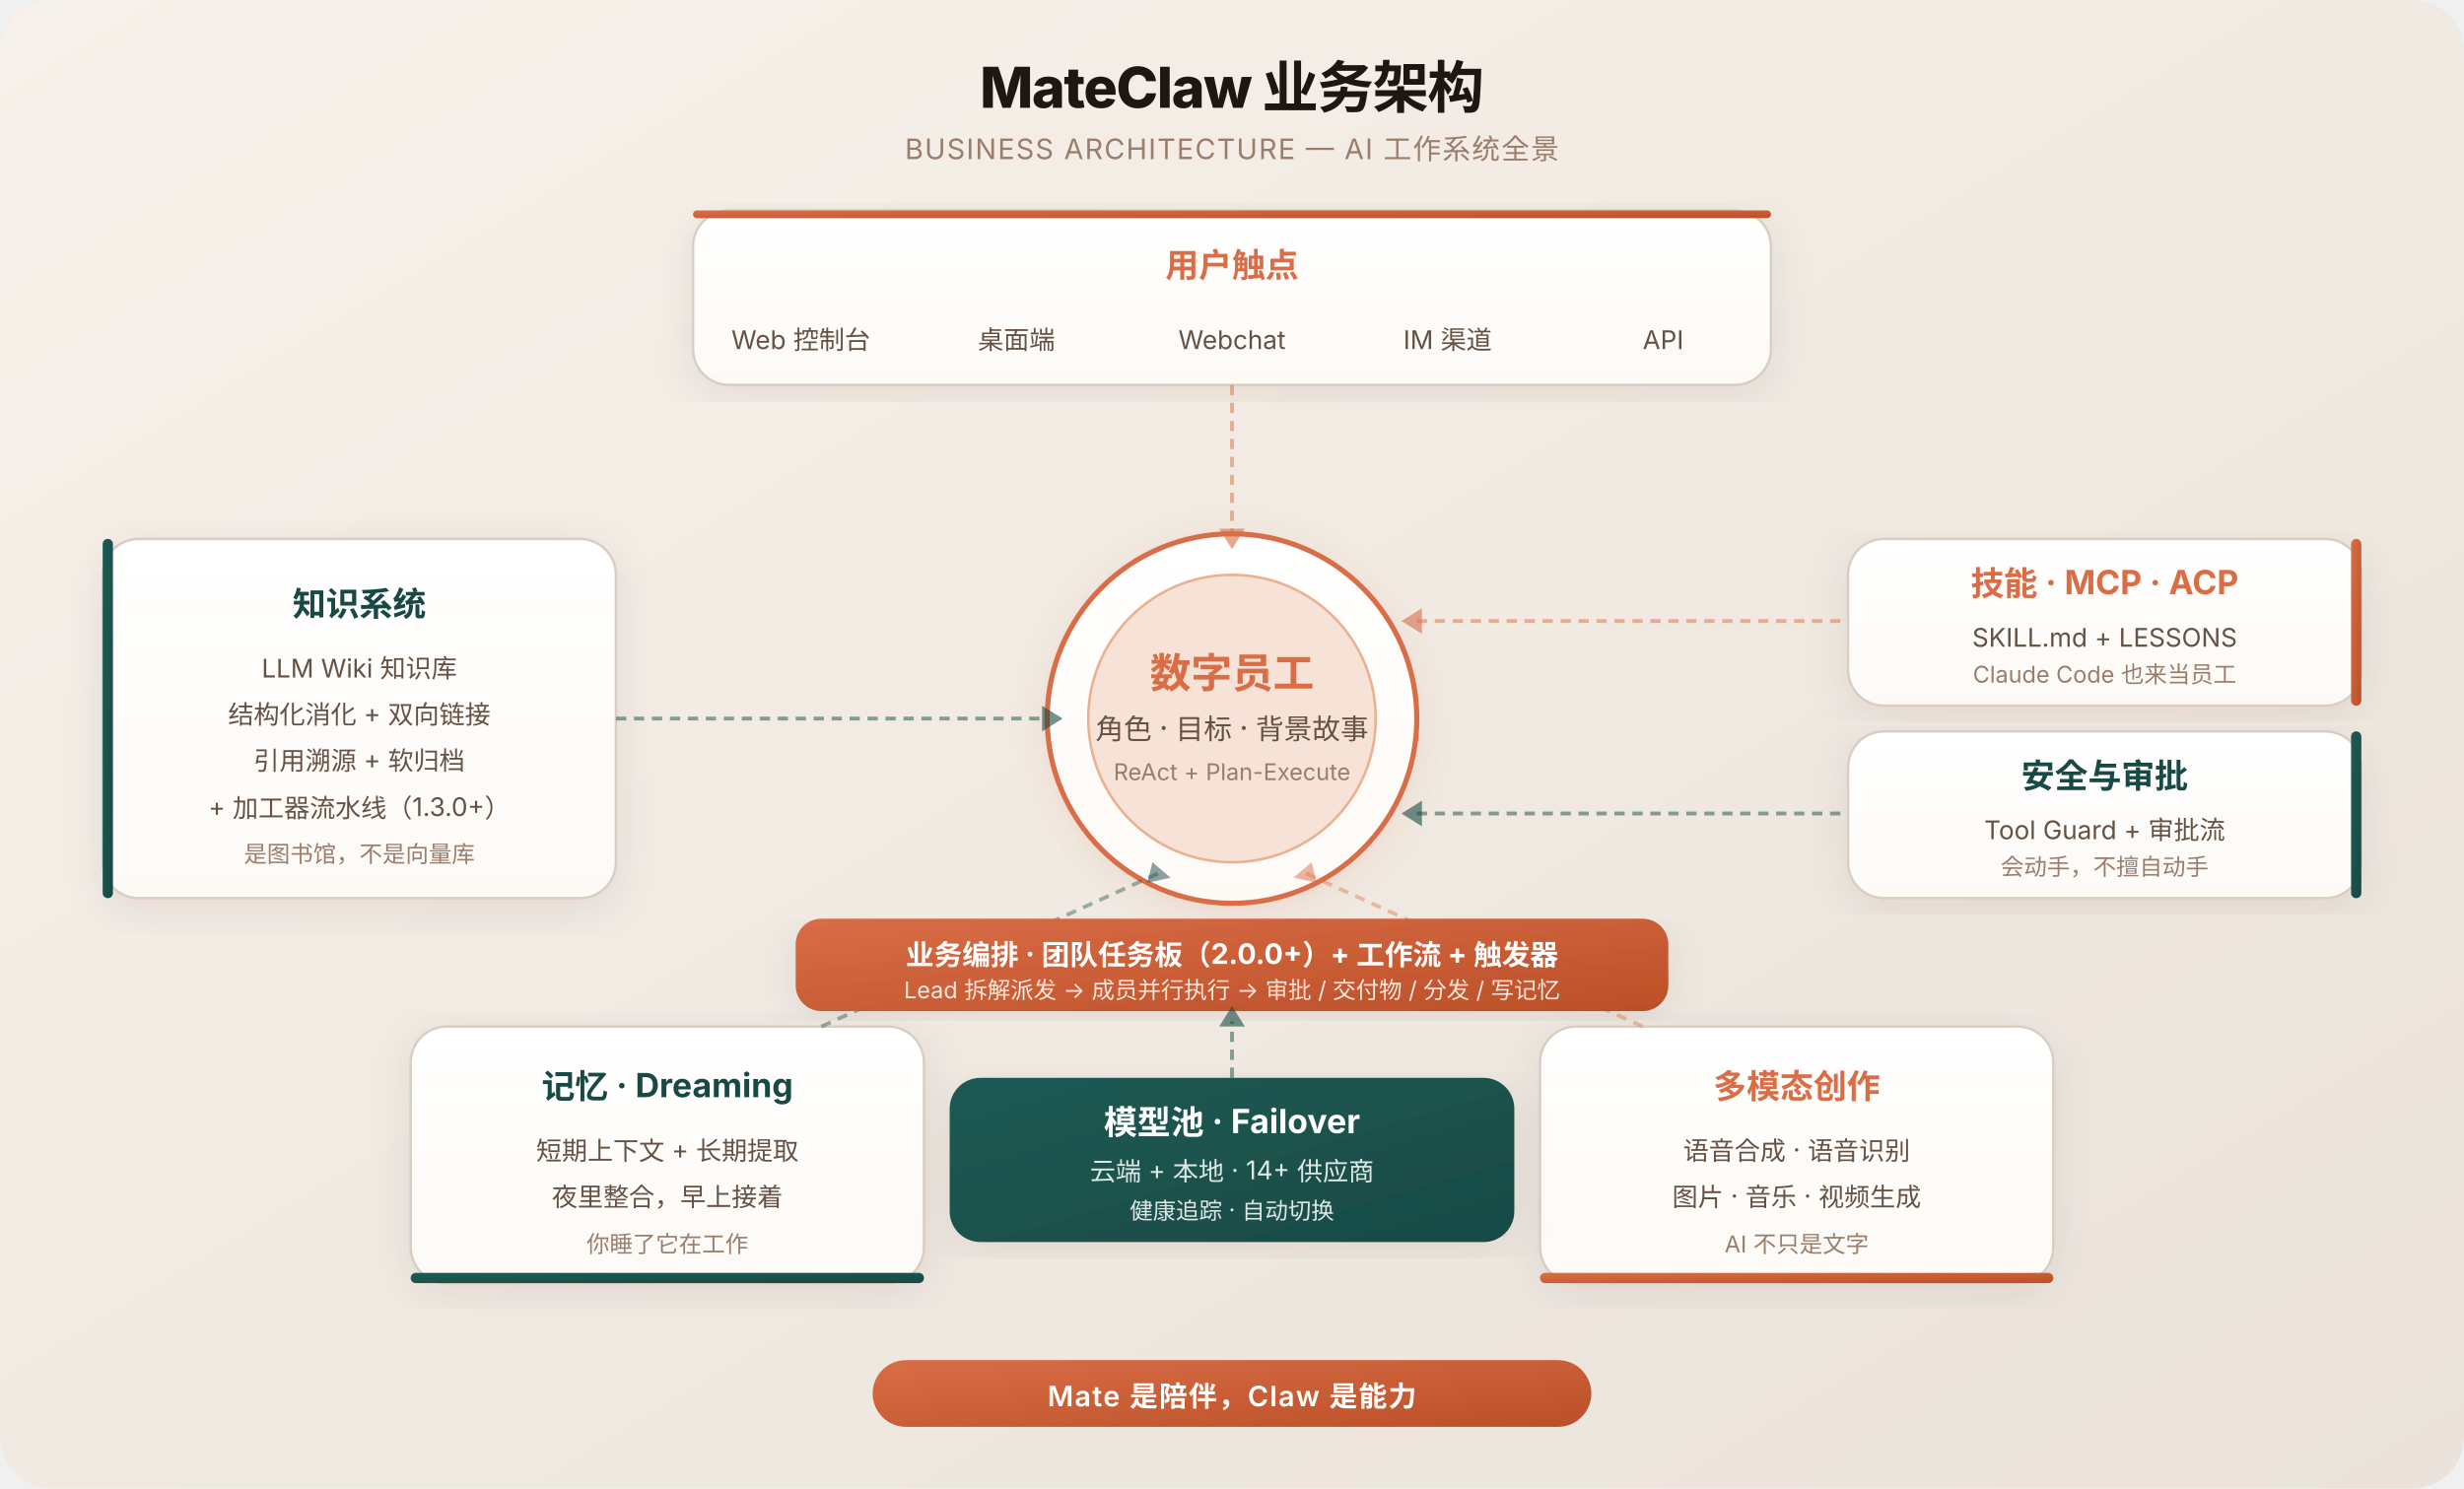
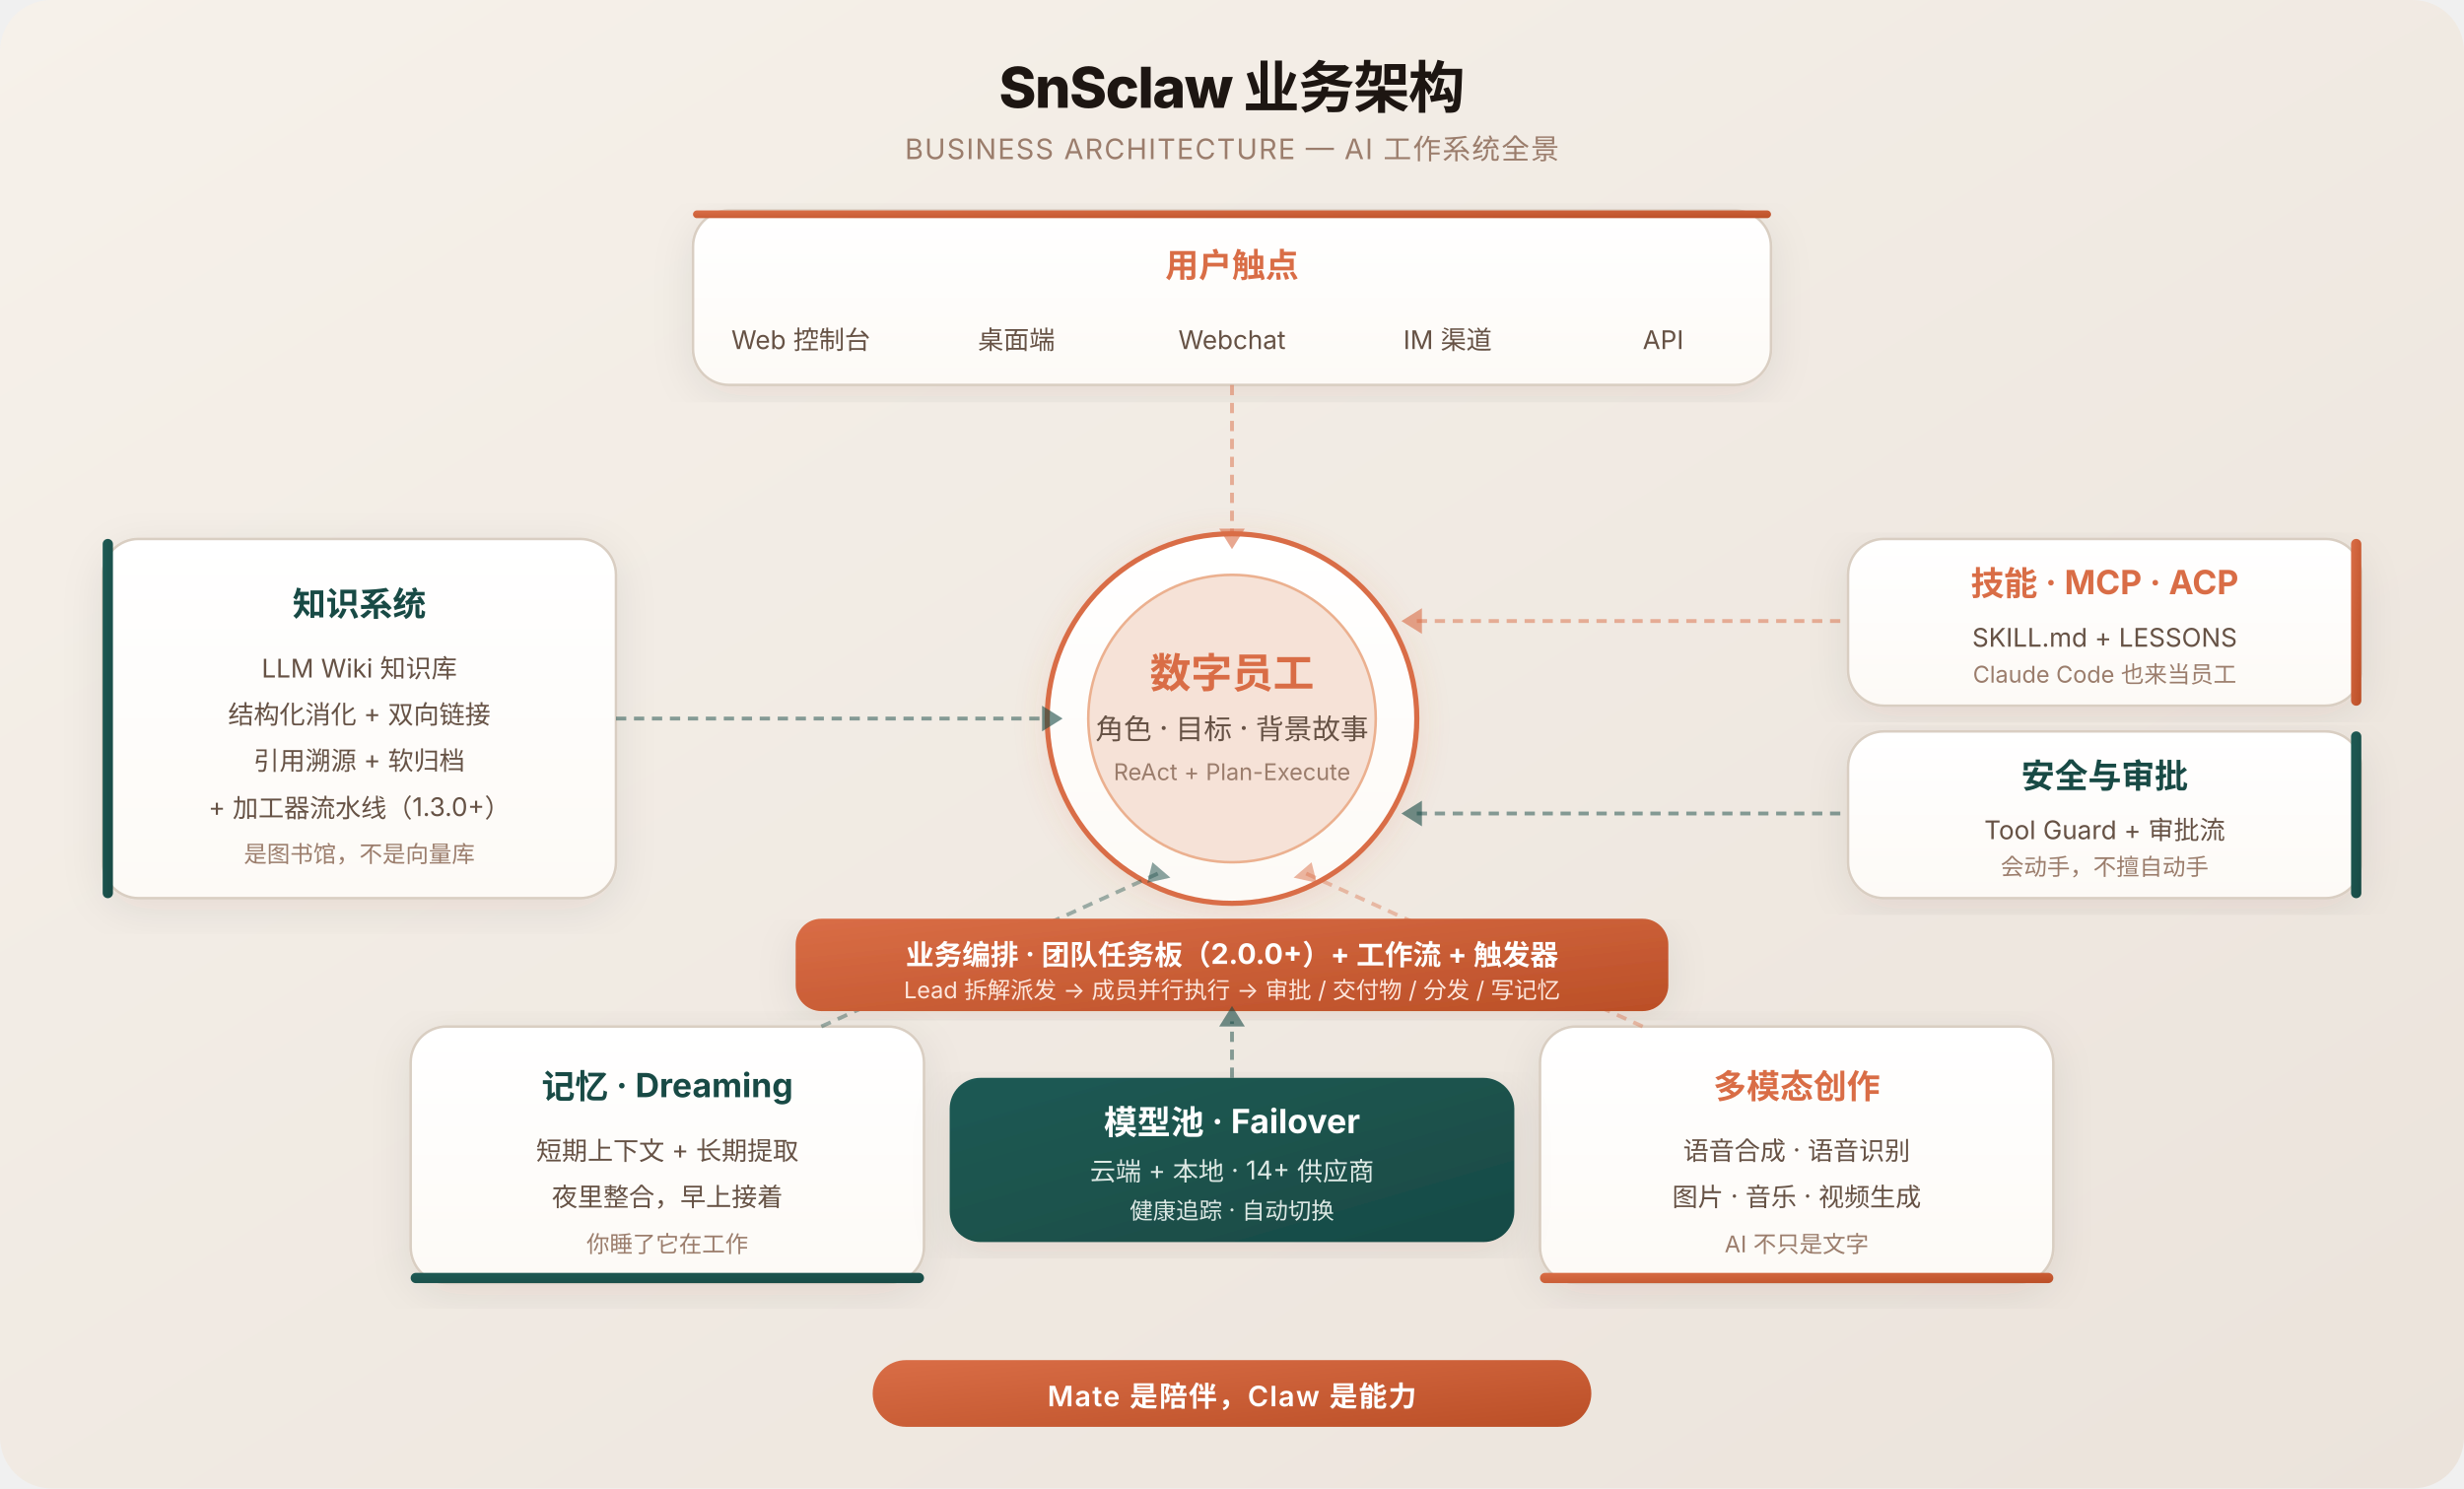
<svg xmlns="http://www.w3.org/2000/svg" viewBox="0 0 960 580" font-family="'Inter','PingFang SC','Microsoft YaHei',sans-serif">
  <defs>
    <linearGradient id="bg" x1="0" y1="0" x2="1" y2="1">
      <stop offset="0%" stop-color="#f6f1ea" />
      <stop offset="100%" stop-color="#ebe3db" />
    </linearGradient>
    <linearGradient id="primary" x1="0" y1="0" x2="1" y2="1">
      <stop offset="0%" stop-color="#d96d46" />
      <stop offset="100%" stop-color="#bb4f27" />
    </linearGradient>
    <linearGradient id="accent" x1="0" y1="0" x2="1" y2="1">
      <stop offset="0%" stop-color="#1e5a54" />
      <stop offset="100%" stop-color="#184a45" />
    </linearGradient>
    <linearGradient id="warm" x1="0" y1="0" x2="0" y2="1">
      <stop offset="0%" stop-color="#ffffff" />
      <stop offset="100%" stop-color="#fdfaf6" />
    </linearGradient>
    <filter id="shadow">
      <feDropShadow dx="0" dy="4" stdDeviation="8" flood-color="#3a2013" flood-opacity="0.08" />
    </filter>
    <filter id="glow">
      <feDropShadow dx="0" dy="2" stdDeviation="6" flood-color="#d96d46" flood-opacity="0.15" />
    </filter>
  </defs>
  <rect width="960" height="580" rx="20" fill="url(#bg)" />
-   <text x="480" y="42" text-anchor="middle" font-size="22" font-weight="800" fill="#1d1612" letter-spacing="-0.5">MateClaw 业务架构</text>
+   <text x="480" y="42" text-anchor="middle" font-size="22" font-weight="800" fill="#1d1612" letter-spacing="-0.5">SnSclaw 业务架构</text>
  <text x="480" y="62" text-anchor="middle" font-size="11" fill="#9b7d6c" letter-spacing="0.5">BUSINESS ARCHITECTURE — AI 工作系统全景</text>
  <circle cx="480" cy="280" r="72" fill="url(#warm)" stroke="#d96d46" stroke-width="2" filter="url(#glow)" />
  <circle cx="480" cy="280" r="56" fill="#f6e2d7" stroke="#ebb08f" stroke-width="1" />
  <text x="480" y="268" text-anchor="middle" font-size="16" font-weight="800" fill="#d96d46">数字员工</text>
  <text x="480" y="288" text-anchor="middle" font-size="11" font-weight="500" fill="#665245">角色 · 目标 · 背景故事</text>
  <text x="480" y="304" text-anchor="middle" font-size="9" fill="#9b7d6c">ReAct + Plan-Execute</text>
  <rect x="270" y="82" width="420" height="68" rx="14" fill="url(#warm)" stroke="#d9cec2" stroke-width="1" filter="url(#shadow)" />
  <rect x="270" y="82" width="420" height="3" rx="1.5" fill="url(#primary)" />
  <text x="480" y="108" text-anchor="middle" font-size="13" font-weight="700" fill="#d96d46">用户触点</text>
  <text x="312" y="136" text-anchor="middle" font-size="10" fill="#665245">Web 控制台</text>
  <text x="396" y="136" text-anchor="middle" font-size="10" fill="#665245">桌面端</text>
  <text x="480" y="136" text-anchor="middle" font-size="10" fill="#665245">Webchat</text>
  <text x="564" y="136" text-anchor="middle" font-size="10" fill="#665245">IM 渠道</text>
  <text x="648" y="136" text-anchor="middle" font-size="10" fill="#665245">API</text>
  <line x1="480" y1="150" x2="480" y2="208" stroke="#d96d46" stroke-width="1.5" stroke-dasharray="4,3" opacity="0.5" />
  <polygon points="475,206 480,214 485,206" fill="#d96d46" opacity="0.6" />
  <rect x="40" y="210" width="200" height="140" rx="14" fill="url(#warm)" stroke="#d9cec2" stroke-width="1" filter="url(#shadow)" />
  <rect x="40" y="210" width="4" height="140" rx="2" fill="url(#accent)" />
  <text x="140" y="240" text-anchor="middle" font-size="13" font-weight="700" fill="#184a45">知识系统</text>
  <text x="140" y="264" text-anchor="middle" font-size="10" fill="#665245">LLM Wiki 知识库</text>
  <text x="140" y="282" text-anchor="middle" font-size="10" fill="#665245">结构化消化 + 双向链接</text>
  <text x="140" y="300" text-anchor="middle" font-size="10" fill="#665245">引用溯源 + 软归档</text>
  <text x="140" y="318" text-anchor="middle" font-size="10" fill="#665245">+ 加工器流水线（1.3.0+）</text>
  <text x="140" y="336" text-anchor="middle" font-size="9" fill="#9b7d6c">是图书馆，不是向量库</text>
  <line x1="240" y1="280" x2="408" y2="280" stroke="#184a45" stroke-width="1.5" stroke-dasharray="4,3" opacity="0.5" />
  <polygon points="406,275 414,280 406,285" fill="#184a45" opacity="0.6" />
  <rect x="720" y="210" width="200" height="65" rx="14" fill="url(#warm)" stroke="#d9cec2" stroke-width="1" filter="url(#shadow)" />
  <rect x="916" y="210" width="4" height="65" rx="2" fill="url(#primary)" />
  <text x="820" y="232" text-anchor="middle" font-size="13" font-weight="700" fill="#d96d46">技能 · MCP · ACP</text>
  <text x="820" y="252" text-anchor="middle" font-size="10" fill="#665245">SKILL.md + LESSONS</text>
  <text x="820" y="266" text-anchor="middle" font-size="9" fill="#9b7d6c">Claude Code 也来当员工</text>
  <line x1="552" y1="242" x2="720" y2="242" stroke="#d96d46" stroke-width="1.5" stroke-dasharray="4,3" opacity="0.5" />
  <polygon points="554,237 546,242 554,247" fill="#d96d46" opacity="0.6" />
  <rect x="720" y="285" width="200" height="65" rx="14" fill="url(#warm)" stroke="#d9cec2" stroke-width="1" filter="url(#shadow)" />
  <rect x="916" y="285" width="4" height="65" rx="2" fill="url(#accent)" />
  <text x="820" y="307" text-anchor="middle" font-size="13" font-weight="700" fill="#184a45">安全与审批</text>
  <text x="820" y="327" text-anchor="middle" font-size="10" fill="#665245">Tool Guard + 审批流</text>
  <text x="820" y="341" text-anchor="middle" font-size="9" fill="#9b7d6c">会动手，不擅自动手</text>
  <line x1="552" y1="317" x2="720" y2="317" stroke="#184a45" stroke-width="1.5" stroke-dasharray="4,3" opacity="0.5" />
  <polygon points="554,312 546,317 554,322" fill="#184a45" opacity="0.6" />
  <rect x="160" y="400" width="200" height="100" rx="14" fill="url(#warm)" stroke="#d9cec2" stroke-width="1" filter="url(#shadow)" />
  <rect x="160" y="496" width="200" height="4" rx="2" fill="url(#accent)" />
  <text x="260" y="428" text-anchor="middle" font-size="13" font-weight="700" fill="#184a45">记忆 · Dreaming</text>
  <text x="260" y="452" text-anchor="middle" font-size="10" fill="#665245">短期上下文 + 长期提取</text>
  <text x="260" y="470" text-anchor="middle" font-size="10" fill="#665245">夜里整合，早上接着</text>
  <text x="260" y="488" text-anchor="middle" font-size="9" fill="#9b7d6c">你睡了它在工作</text>
  <line x1="320" y1="400" x2="452" y2="340" stroke="#184a45" stroke-width="1.5" stroke-dasharray="4,3" opacity="0.4" />
  <polygon points="449,336 456,342 447,344" fill="#184a45" opacity="0.5" />
  <rect x="600" y="400" width="200" height="100" rx="14" fill="url(#warm)" stroke="#d9cec2" stroke-width="1" filter="url(#shadow)" />
  <rect x="600" y="496" width="200" height="4" rx="2" fill="url(#primary)" />
  <text x="700" y="428" text-anchor="middle" font-size="13" font-weight="700" fill="#d96d46">多模态创作</text>
  <text x="700" y="452" text-anchor="middle" font-size="10" fill="#665245">语音合成 · 语音识别</text>
  <text x="700" y="470" text-anchor="middle" font-size="10" fill="#665245">图片 · 音乐 · 视频生成</text>
  <text x="700" y="488" text-anchor="middle" font-size="9" fill="#9b7d6c">AI 不只是文字</text>
  <line x1="640" y1="400" x2="508" y2="340" stroke="#d96d46" stroke-width="1.5" stroke-dasharray="4,3" opacity="0.4" />
  <polygon points="513,344 504,342 511,336" fill="#d96d46" opacity="0.5" />
  <rect x="310" y="358" width="340" height="36" rx="10" fill="url(#primary)" filter="url(#shadow)" />
  <text x="480" y="376" text-anchor="middle" font-size="11" font-weight="700" fill="#ffffff">业务编排 · 团队任务板（2.0.0+）+ 工作流 + 触发器</text>
  <text x="480" y="389" text-anchor="middle" font-size="9" fill="#fde7dd">Lead 拆解派发 → 成员并行执行 → 审批 / 交付物 / 分发 / 写记忆</text>
  <rect x="370" y="420" width="220" height="64" rx="12" fill="url(#accent)" filter="url(#shadow)" />
  <text x="480" y="442" text-anchor="middle" font-size="13" font-weight="700" fill="#ffffff">模型池 · Failover</text>
  <text x="480" y="460" text-anchor="middle" font-size="10" fill="#dce8e4">云端 + 本地 · 14+ 供应商</text>
  <text x="480" y="475" text-anchor="middle" font-size="9" fill="#dce8e4">健康追踪 · 自动切换</text>
  <line x1="480" y1="420" x2="480" y2="398" stroke="#184a45" stroke-width="1.5" stroke-dasharray="4,3" opacity="0.5" />
  <polygon points="475,400 480,392 485,400" fill="#184a45" opacity="0.6" />
  <rect x="340" y="530" width="280" height="26" rx="13" fill="url(#primary)" />
  <text x="480" y="548" text-anchor="middle" font-size="11" font-weight="600" fill="#fff" letter-spacing="0.5">Mate 是陪伴，Claw 是能力</text>
</svg>
